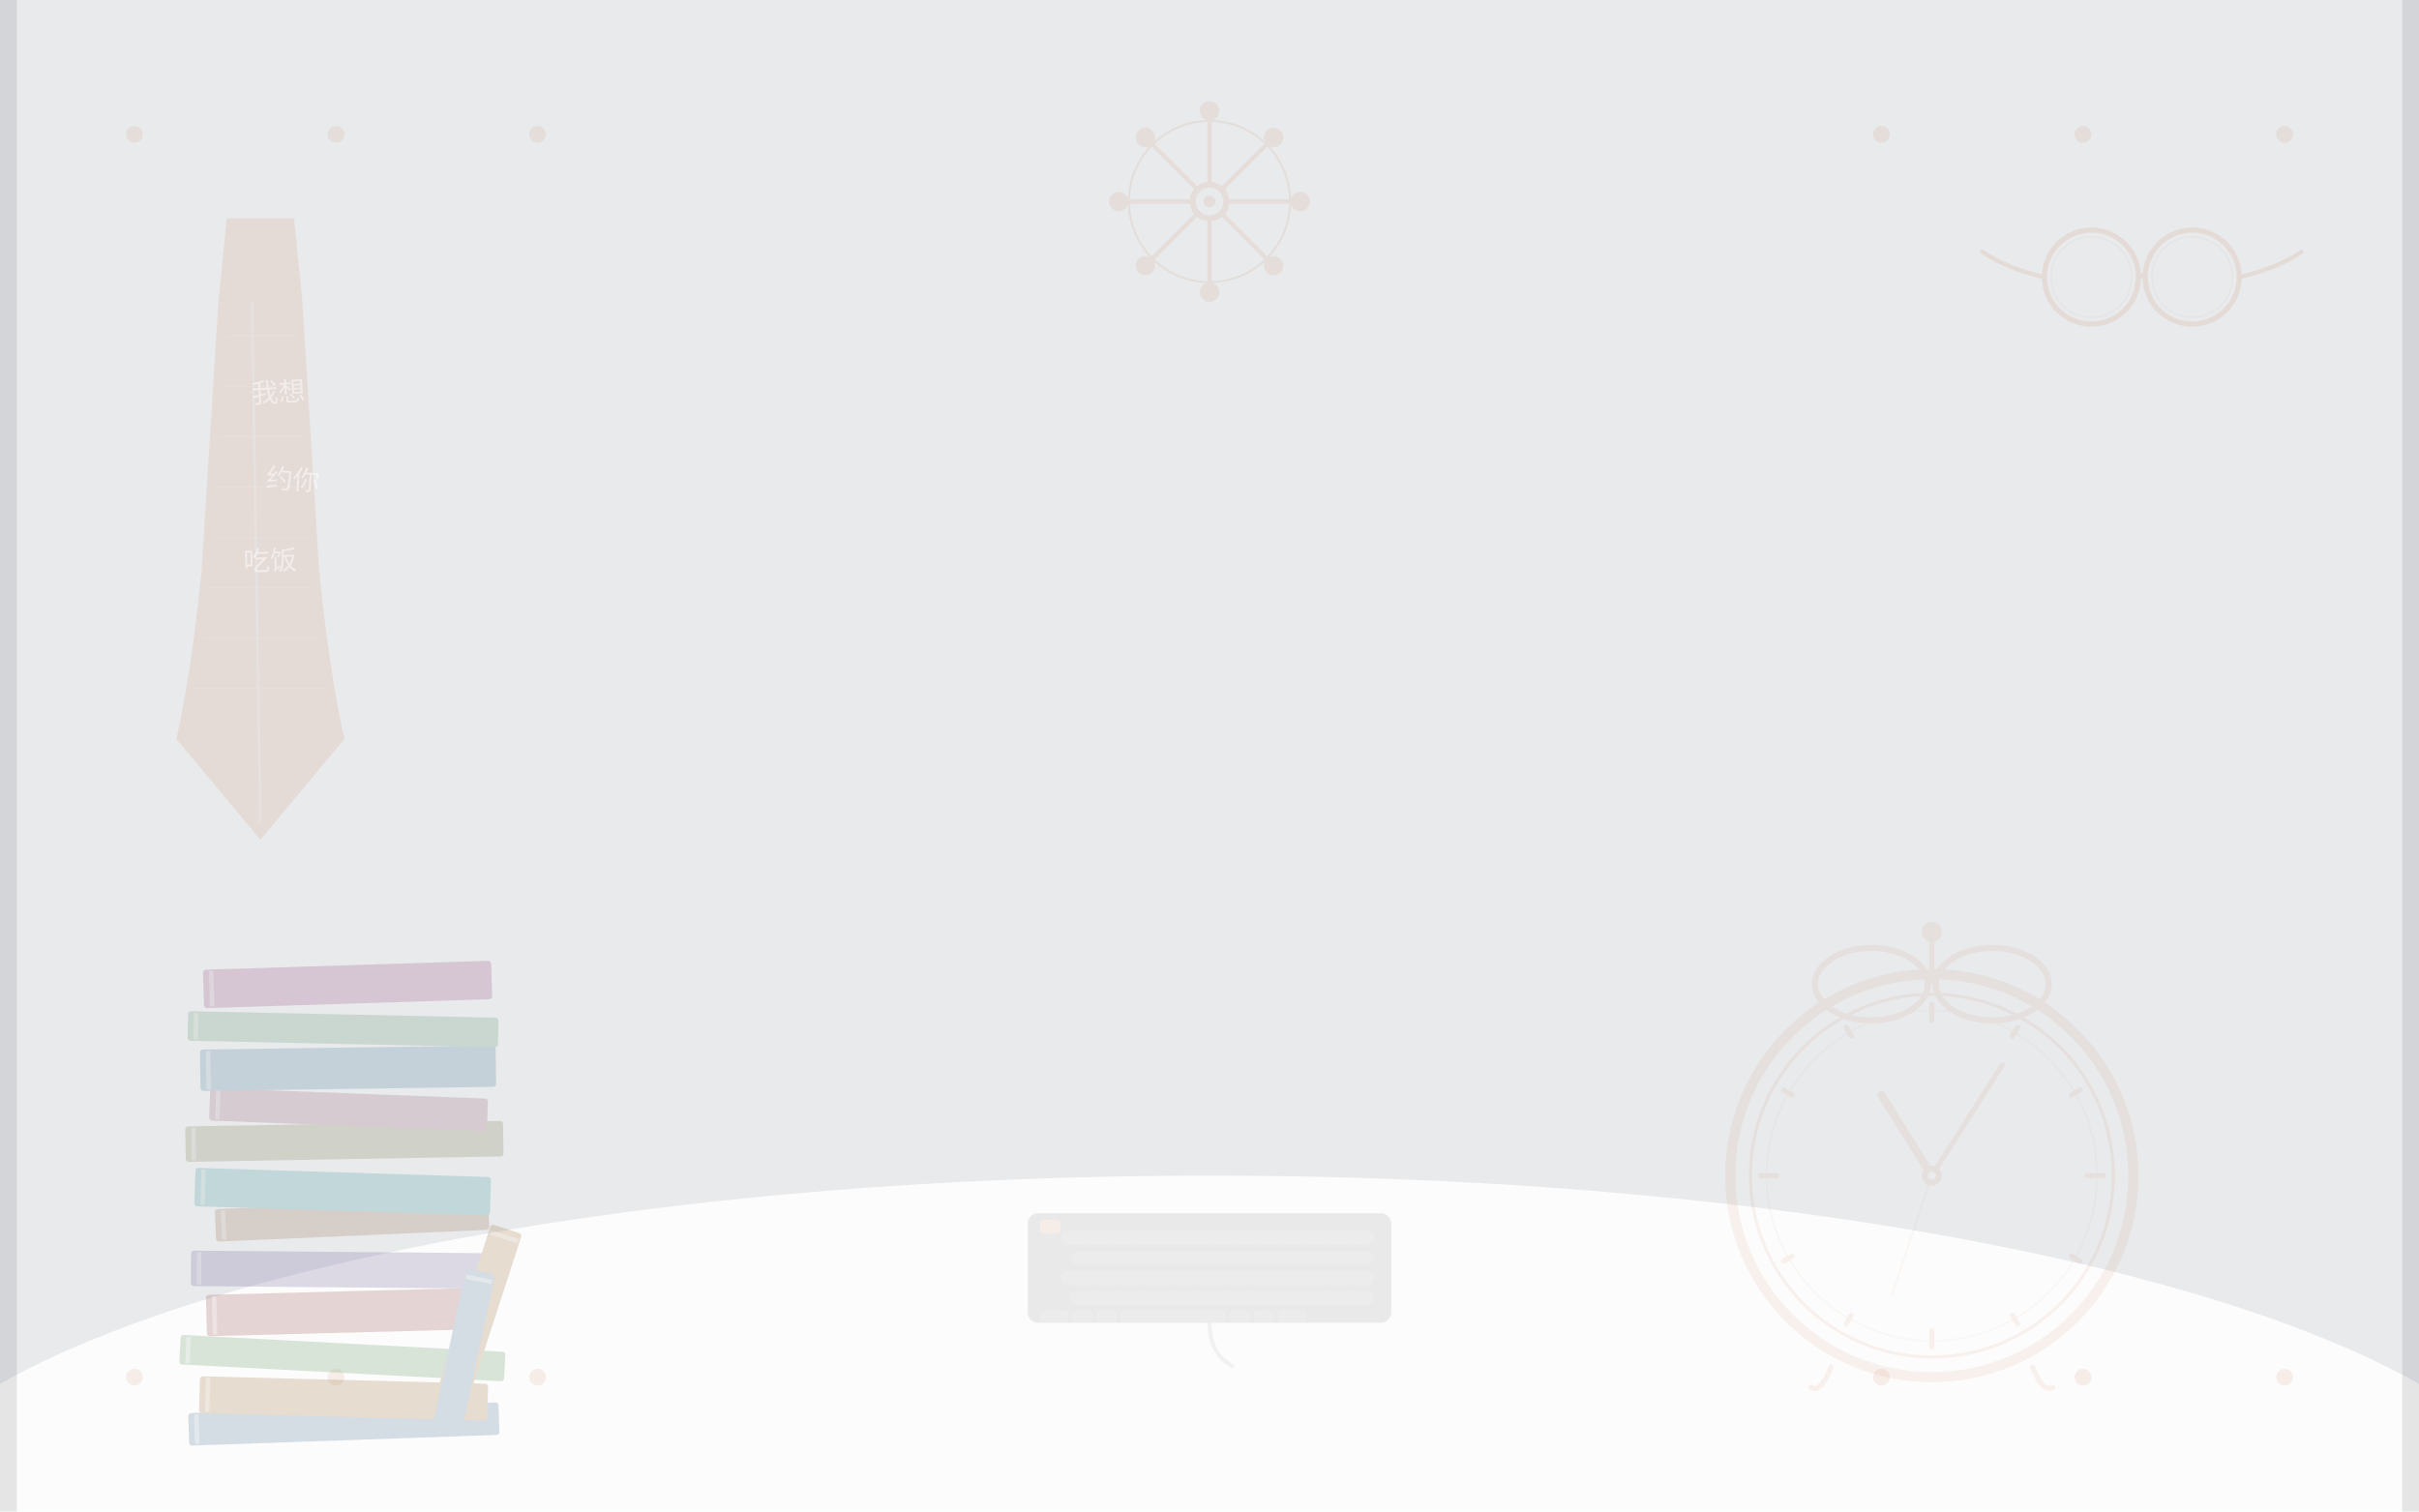
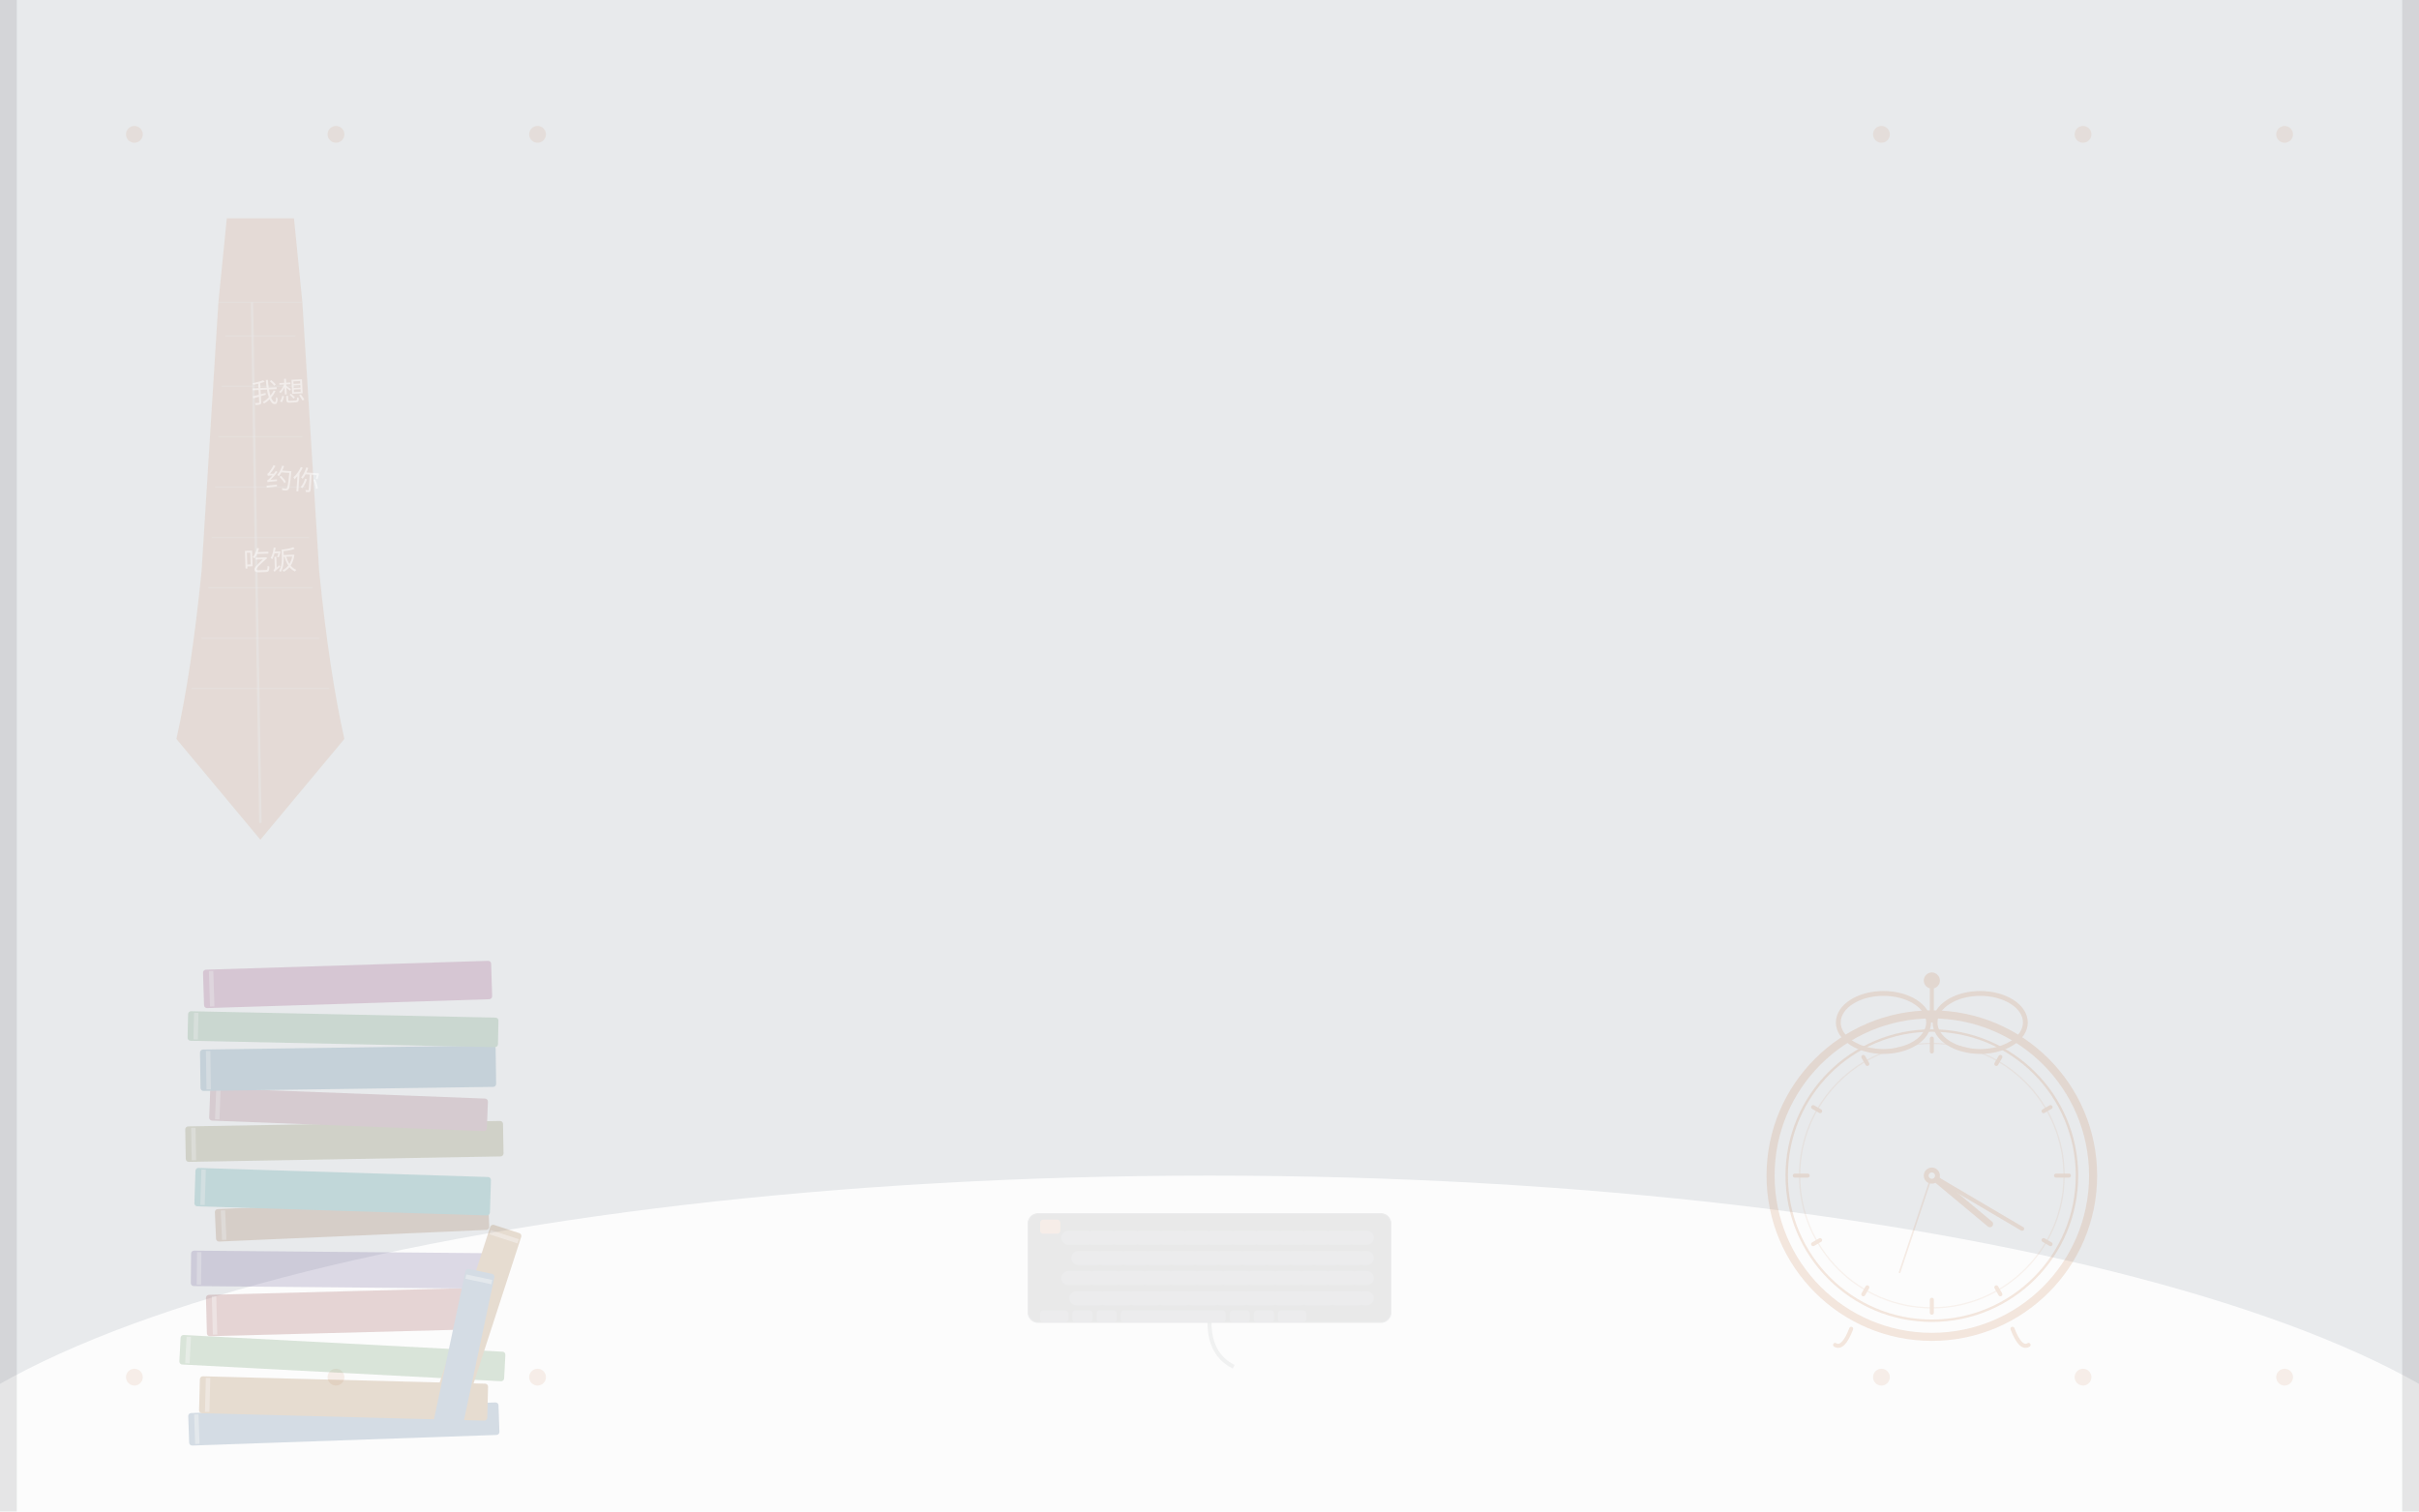
<svg xmlns="http://www.w3.org/2000/svg" viewBox="0 0 1440 900" width="1440" height="900">
  <rect width="1440" height="900" fill="#E8EAEC" />
  <ellipse cx="720" cy="920" rx="800" ry="220" fill="#FFFFFF" opacity="0.86" />
  <g opacity="0.12">
    <rect x="0" y="0" width="10" height="900" fill="#3A3E42" />
    <rect x="1430" y="0" width="10" height="900" fill="#3A3E42" />
  </g>
-   <g transform="translate(1150, 700) scale(1.2)" opacity="0.08">
+   <g transform="translate(1150, 700) scale(0.96)" opacity="0.15">
    <circle cx="0" cy="0" r="100" fill="none" stroke="#C06A30" stroke-width="5" />
    <circle cx="0" cy="0" r="90" fill="none" stroke="#C06A30" stroke-width="1.5" />
    <circle cx="0" cy="0" r="82" fill="none" stroke="#C06A30" stroke-width="0.8" opacity="0.5" />
    <ellipse cx="-30" cy="-95" rx="28" ry="18" fill="none" stroke="#C06A30" stroke-width="3" />
    <ellipse cx="30" cy="-95" rx="28" ry="18" fill="none" stroke="#C06A30" stroke-width="3" />
    <line x1="0" y1="-95" x2="0" y2="-118" stroke="#C06A30" stroke-width="2.5" />
    <circle cx="0" cy="-121" r="5" fill="#C06A30" />
    <g stroke="#C06A30" stroke-width="2.5" stroke-linecap="round">
      <g transform="rotate(0)">
        <line x1="0" y1="-85" x2="0" y2="-77" />
      </g>
      <g transform="rotate(30)">
        <line x1="0" y1="-85" x2="0" y2="-80" />
      </g>
      <g transform="rotate(60)">
        <line x1="0" y1="-85" x2="0" y2="-80" />
      </g>
      <g transform="rotate(90)">
        <line x1="0" y1="-85" x2="0" y2="-77" />
      </g>
      <g transform="rotate(120)">
        <line x1="0" y1="-85" x2="0" y2="-80" />
      </g>
      <g transform="rotate(150)">
        <line x1="0" y1="-85" x2="0" y2="-80" />
      </g>
      <g transform="rotate(180)">
        <line x1="0" y1="-85" x2="0" y2="-77" />
      </g>
      <g transform="rotate(210)">
        <line x1="0" y1="-85" x2="0" y2="-80" />
      </g>
      <g transform="rotate(240)">
        <line x1="0" y1="-85" x2="0" y2="-80" />
      </g>
      <g transform="rotate(270)">
        <line x1="0" y1="-85" x2="0" y2="-77" />
      </g>
      <g transform="rotate(300)">
        <line x1="0" y1="-85" x2="0" y2="-80" />
      </g>
      <g transform="rotate(330)">
        <line x1="0" y1="-85" x2="0" y2="-80" />
      </g>
    </g>
-     <line x1="0" y1="0" x2="-25" y2="-40" stroke="#C06A30" stroke-width="4" stroke-linecap="round" />
-     <line x1="0" y1="0" x2="35" y2="-55" stroke="#C06A30" stroke-width="2.5" stroke-linecap="round" />
-     <line x1="0" y1="0" x2="-20" y2="60" stroke="#C06A30" stroke-width="1" stroke-linecap="round" opacity="0.5" />
+     <line x1="0" y1="0" x2="36" y2="30" stroke="#C06A30" stroke-width="4" stroke-linecap="round" />
+     <line x1="0" y1="0" x2="56" y2="33" stroke="#C06A30" stroke-width="2.5" stroke-linecap="round" />
+     <g>
+       <animateTransform attributeName="transform" type="rotate" from="0" to="360" dur="60s" repeatCount="indefinite" />
+       <line x1="0" y1="0" x2="-20" y2="60" stroke="#C06A30" stroke-width="1" stroke-linecap="round" opacity="0.8" />
+     </g>
    <circle cx="0" cy="0" r="5" fill="#C06A30" />
    <circle cx="0" cy="0" r="2" fill="#F2F0ED" />
    <path d="M-50,95 Q-55,108 -60,105" fill="none" stroke="#C06A30" stroke-width="2.5" stroke-linecap="round" />
    <path d="M50,95 Q55,108 60,105" fill="none" stroke="#C06A30" stroke-width="2.5" stroke-linecap="round" />
-   </g>
-   <g transform="translate(720, 120)" opacity="0.10">
-     <circle cx="0" cy="0" r="10" fill="none" stroke="#C06A30" stroke-width="3.5" />
-     <circle cx="0" cy="0" r="3.5" fill="#C06A30" />
-     <circle cx="0" cy="0" r="48" fill="none" stroke="#C06A30" stroke-width="1.2" />
-     <g stroke="#C06A30" stroke-width="2.5" fill="none">
-       <g transform="rotate(0)">
-         <line x1="0" y1="-9" x2="0" y2="-50" />
-         <circle cx="0" cy="-54" r="4.5" fill="#C06A30" />
-       </g>
-       <g transform="rotate(45)">
-         <line x1="0" y1="-9" x2="0" y2="-50" />
-         <circle cx="0" cy="-54" r="4.5" fill="#C06A30" />
-       </g>
-       <g transform="rotate(90)">
-         <line x1="0" y1="-9" x2="0" y2="-50" />
-         <circle cx="0" cy="-54" r="4.5" fill="#C06A30" />
-       </g>
-       <g transform="rotate(135)">
-         <line x1="0" y1="-9" x2="0" y2="-50" />
-         <circle cx="0" cy="-54" r="4.5" fill="#C06A30" />
-       </g>
-       <g transform="rotate(180)">
-         <line x1="0" y1="-9" x2="0" y2="-50" />
-         <circle cx="0" cy="-54" r="4.5" fill="#C06A30" />
-       </g>
-       <g transform="rotate(225)">
-         <line x1="0" y1="-9" x2="0" y2="-50" />
-         <circle cx="0" cy="-54" r="4.5" fill="#C06A30" />
-       </g>
-       <g transform="rotate(270)">
-         <line x1="0" y1="-9" x2="0" y2="-50" />
-         <circle cx="0" cy="-54" r="4.5" fill="#C06A30" />
-       </g>
-       <g transform="rotate(315)">
-         <line x1="0" y1="-9" x2="0" y2="-50" />
-         <circle cx="0" cy="-54" r="4.5" fill="#C06A30" />
-       </g>
-     </g>
  </g>
  <g opacity="0.10" fill="#C06A30">
    <circle cx="80" cy="80" r="5" />
    <circle cx="200" cy="80" r="5" />
    <circle cx="320" cy="80" r="5" />
    <circle cx="80" cy="820" r="5" />
    <circle cx="200" cy="820" r="5" />
    <circle cx="320" cy="820" r="5" />
    <circle cx="1120" cy="80" r="5" />
    <circle cx="1240" cy="80" r="5" />
    <circle cx="1360" cy="80" r="5" />
    <circle cx="1120" cy="820" r="5" />
    <circle cx="1240" cy="820" r="5" />
    <circle cx="1360" cy="820" r="5" />
  </g>
  <g opacity="0.12">
    <polygon points="135,130 175,130 180,180 130,180" fill="#C06A30" />
    <path d="M130,180              L180,180              L190,340              Q196,400 205,440              L155,500              L105,440              Q114,400 120,340 Z" fill="#C06A30" />
    <path d="M150,180 L155,490" stroke="#F2F0ED" stroke-width="1.5" opacity="0.4" fill="none" />
    <g stroke="#F2F0ED" stroke-width="0.8" opacity="0.25" fill="none">
      <path d="M134,200 L176,200" />
      <path d="M132,230 L178,230" />
      <path d="M130,260 L180,260" />
      <path d="M128,290 L182,290" />
      <path d="M126,320 L184,320" />
      <path d="M124,350 L186,350" />
      <path d="M120,380 L190,380" />
      <path d="M114,410 L196,410" />
    </g>
  </g>
  <g opacity="0.50" font-family="KaiTi, STKaiti, 'Noto Serif SC', serif" fill="#FFFFFF">
    <text x="150" y="240" font-size="16" transform="rotate(-3, 150, 240)">我想</text>
    <text x="158" y="290" font-size="16" transform="rotate(4, 158, 290)">约你</text>
    <text x="145" y="340" font-size="16" transform="rotate(-2, 145, 340)">吃饭</text>
  </g>
  <g transform="translate(200,720) scale(0.88) translate(-200,-700)">
    <g opacity="0.25">
      <g transform="translate(100,838) rotate(-2)">
        <rect x="0" y="0" width="210" height="22" rx="2" fill="#5B7B9A" />
        <rect x="4" y="1" width="3" height="20" fill="#F2F0ED" opacity="0.4" />
      </g>
      <g transform="translate(108,813) rotate(1.5)">
        <rect x="0" y="0" width="195" height="25" rx="2" fill="#A47A4C" />
        <rect x="4" y="1" width="3" height="23" fill="#F2F0ED" opacity="0.4" />
      </g>
      <g transform="translate(95,785) rotate(3)">
        <rect x="0" y="0" width="220" height="20" rx="2" fill="#6F9B6F" />
        <rect x="4" y="1" width="3" height="18" fill="#F2F0ED" opacity="0.4" />
      </g>
      <g transform="translate(112,758) rotate(-1.5)">
        <rect x="0" y="0" width="190" height="28" rx="2" fill="#9F5C5C" />
        <rect x="4" y="1" width="3" height="26" fill="#F2F0ED" opacity="0.4" />
      </g>
      <g transform="translate(102,728) rotate(0.5)">
        <rect x="0" y="0" width="205" height="24" rx="2" fill="#7B6F9F" />
        <rect x="4" y="1" width="3" height="22" fill="#F2F0ED" opacity="0.4" />
      </g>
      <g transform="translate(118,700) rotate(-2.5)">
        <rect x="0" y="0" width="185" height="22" rx="2" fill="#9F7B5C" />
        <rect x="4" y="1" width="3" height="20" fill="#F2F0ED" opacity="0.4" />
      </g>
      <g transform="translate(105,672) rotate(1.8)">
        <rect x="0" y="0" width="200" height="26" rx="2" fill="#4C9F9F" />
        <rect x="4" y="1" width="3" height="24" fill="#F2F0ED" opacity="0.4" />
      </g>
      <g transform="translate(98,644) rotate(-1)">
        <rect x="0" y="0" width="215" height="24" rx="2" fill="#88885C" />
        <rect x="4" y="1" width="3" height="22" fill="#F2F0ED" opacity="0.4" />
      </g>
      <g transform="translate(115,618) rotate(2.2)">
        <rect x="0" y="0" width="188" height="22" rx="2" fill="#9F6F7B" />
        <rect x="4" y="1" width="3" height="20" fill="#F2F0ED" opacity="0.4" />
      </g>
      <g transform="translate(108,592) rotate(-0.8)">
        <rect x="0" y="0" width="200" height="28" rx="2" fill="#5C889F" />
        <rect x="4" y="1" width="3" height="26" fill="#F2F0ED" opacity="0.4" />
      </g>
      <g transform="translate(100,566) rotate(1.2)">
        <rect x="0" y="0" width="210" height="20" rx="2" fill="#6F9F7B" />
        <rect x="4" y="1" width="3" height="18" fill="#F2F0ED" opacity="0.4" />
      </g>
      <g transform="translate(110,538) rotate(-1.8)">
        <rect x="0" y="0" width="195" height="26" rx="2" fill="#9F5C88" />
        <rect x="4" y="1" width="3" height="24" fill="#F2F0ED" opacity="0.4" />
      </g>
      <g transform="translate(305,710) rotate(18)">
        <rect x="0" y="0" width="22" height="130" rx="2" fill="#A47A4C" />
        <rect x="1" y="4" width="20" height="3" fill="#F2F0ED" opacity="0.4" />
      </g>
      <g transform="translate(288,740) rotate(12)">
        <rect x="0" y="0" width="20" height="110" rx="2" fill="#5B7B9A" />
        <rect x="1" y="4" width="18" height="3" fill="#F2F0ED" opacity="0.4" />
      </g>
    </g>
  </g>
  <g transform="translate(720, 755) scale(1.2) translate(-720, -835)" opacity="0.10">
    <rect x="630" y="808" width="180" height="54" rx="5" fill="#3A3E42" />
    <rect x="630" y="808" width="180" height="54" rx="5" fill="none" stroke="#5A5E62" stroke-width="0.5" />
    <rect x="636" y="811" width="10" height="7" rx="1.5" fill="#C06A30" />
    <g stroke="#5A5E62" stroke-width="7" stroke-linecap="round" stroke-dasharray="9.5,2.3" fill="none">
      <line x1="650" y1="820" x2="798" y2="820" />
    </g>
    <g stroke="#5A5E62" stroke-width="7" stroke-linecap="round" stroke-dasharray="9.5,2.3" fill="none">
      <line x1="655" y1="830" x2="798" y2="830" />
    </g>
    <g stroke="#5A5E62" stroke-width="7" stroke-linecap="round" stroke-dasharray="10.5,2.5" fill="none">
      <line x1="650" y1="840" x2="798" y2="840" />
    </g>
    <g stroke="#5A5E62" stroke-width="7" stroke-linecap="round" stroke-dasharray="11.5,2.8" fill="none">
      <line x1="654" y1="850" x2="798" y2="850" />
    </g>
    <g fill="#5A5E62">
      <rect x="636" y="856" width="14" height="6" rx="1.5" />
      <rect x="652" y="856" width="10" height="6" rx="1.5" />
      <rect x="664" y="856" width="10" height="6" rx="1.5" />
      <rect x="676" y="856" width="52" height="6" rx="1.5" />
      <rect x="730" y="856" width="10" height="6" rx="1.5" />
      <rect x="742" y="856" width="10" height="6" rx="1.5" />
      <rect x="754" y="856" width="14" height="6" rx="1.5" />
    </g>
    <path d="M720,862 Q720,878 732,884" stroke="#3A3E42" stroke-width="2" fill="none" opacity="0.6" />
  </g>
-   <g opacity="0.12">
-     <circle cx="1245" cy="165" r="28" fill="none" stroke="#C06A30" stroke-width="3" />
-     <circle cx="1245" cy="165" r="24" fill="none" stroke="#C06A30" stroke-width="0.8" opacity="0.4" />
-     <circle cx="1305" cy="165" r="28" fill="none" stroke="#C06A30" stroke-width="3" />
-     <circle cx="1305" cy="165" r="24" fill="none" stroke="#C06A30" stroke-width="0.8" opacity="0.4" />
-     <path d="M1272,170 Q1275,158 1278,170" fill="none" stroke="#C06A30" stroke-width="2.5" stroke-linecap="round" />
-     <path d="M1217,165 Q1195,160 1180,150" fill="none" stroke="#C06A30" stroke-width="2.5" stroke-linecap="round" />
-     <path d="M1333,165 Q1355,160 1370,150" fill="none" stroke="#C06A30" stroke-width="2.5" stroke-linecap="round" />
-     <path d="M1235,150 Q1240,145 1245,148" fill="none" stroke="#F2F0ED" stroke-width="1.2" opacity="0.25" />
-     <path d="M1295,150 Q1300,145 1305,148" fill="none" stroke="#F2F0ED" stroke-width="1.2" opacity="0.25" />
-   </g>
</svg>
